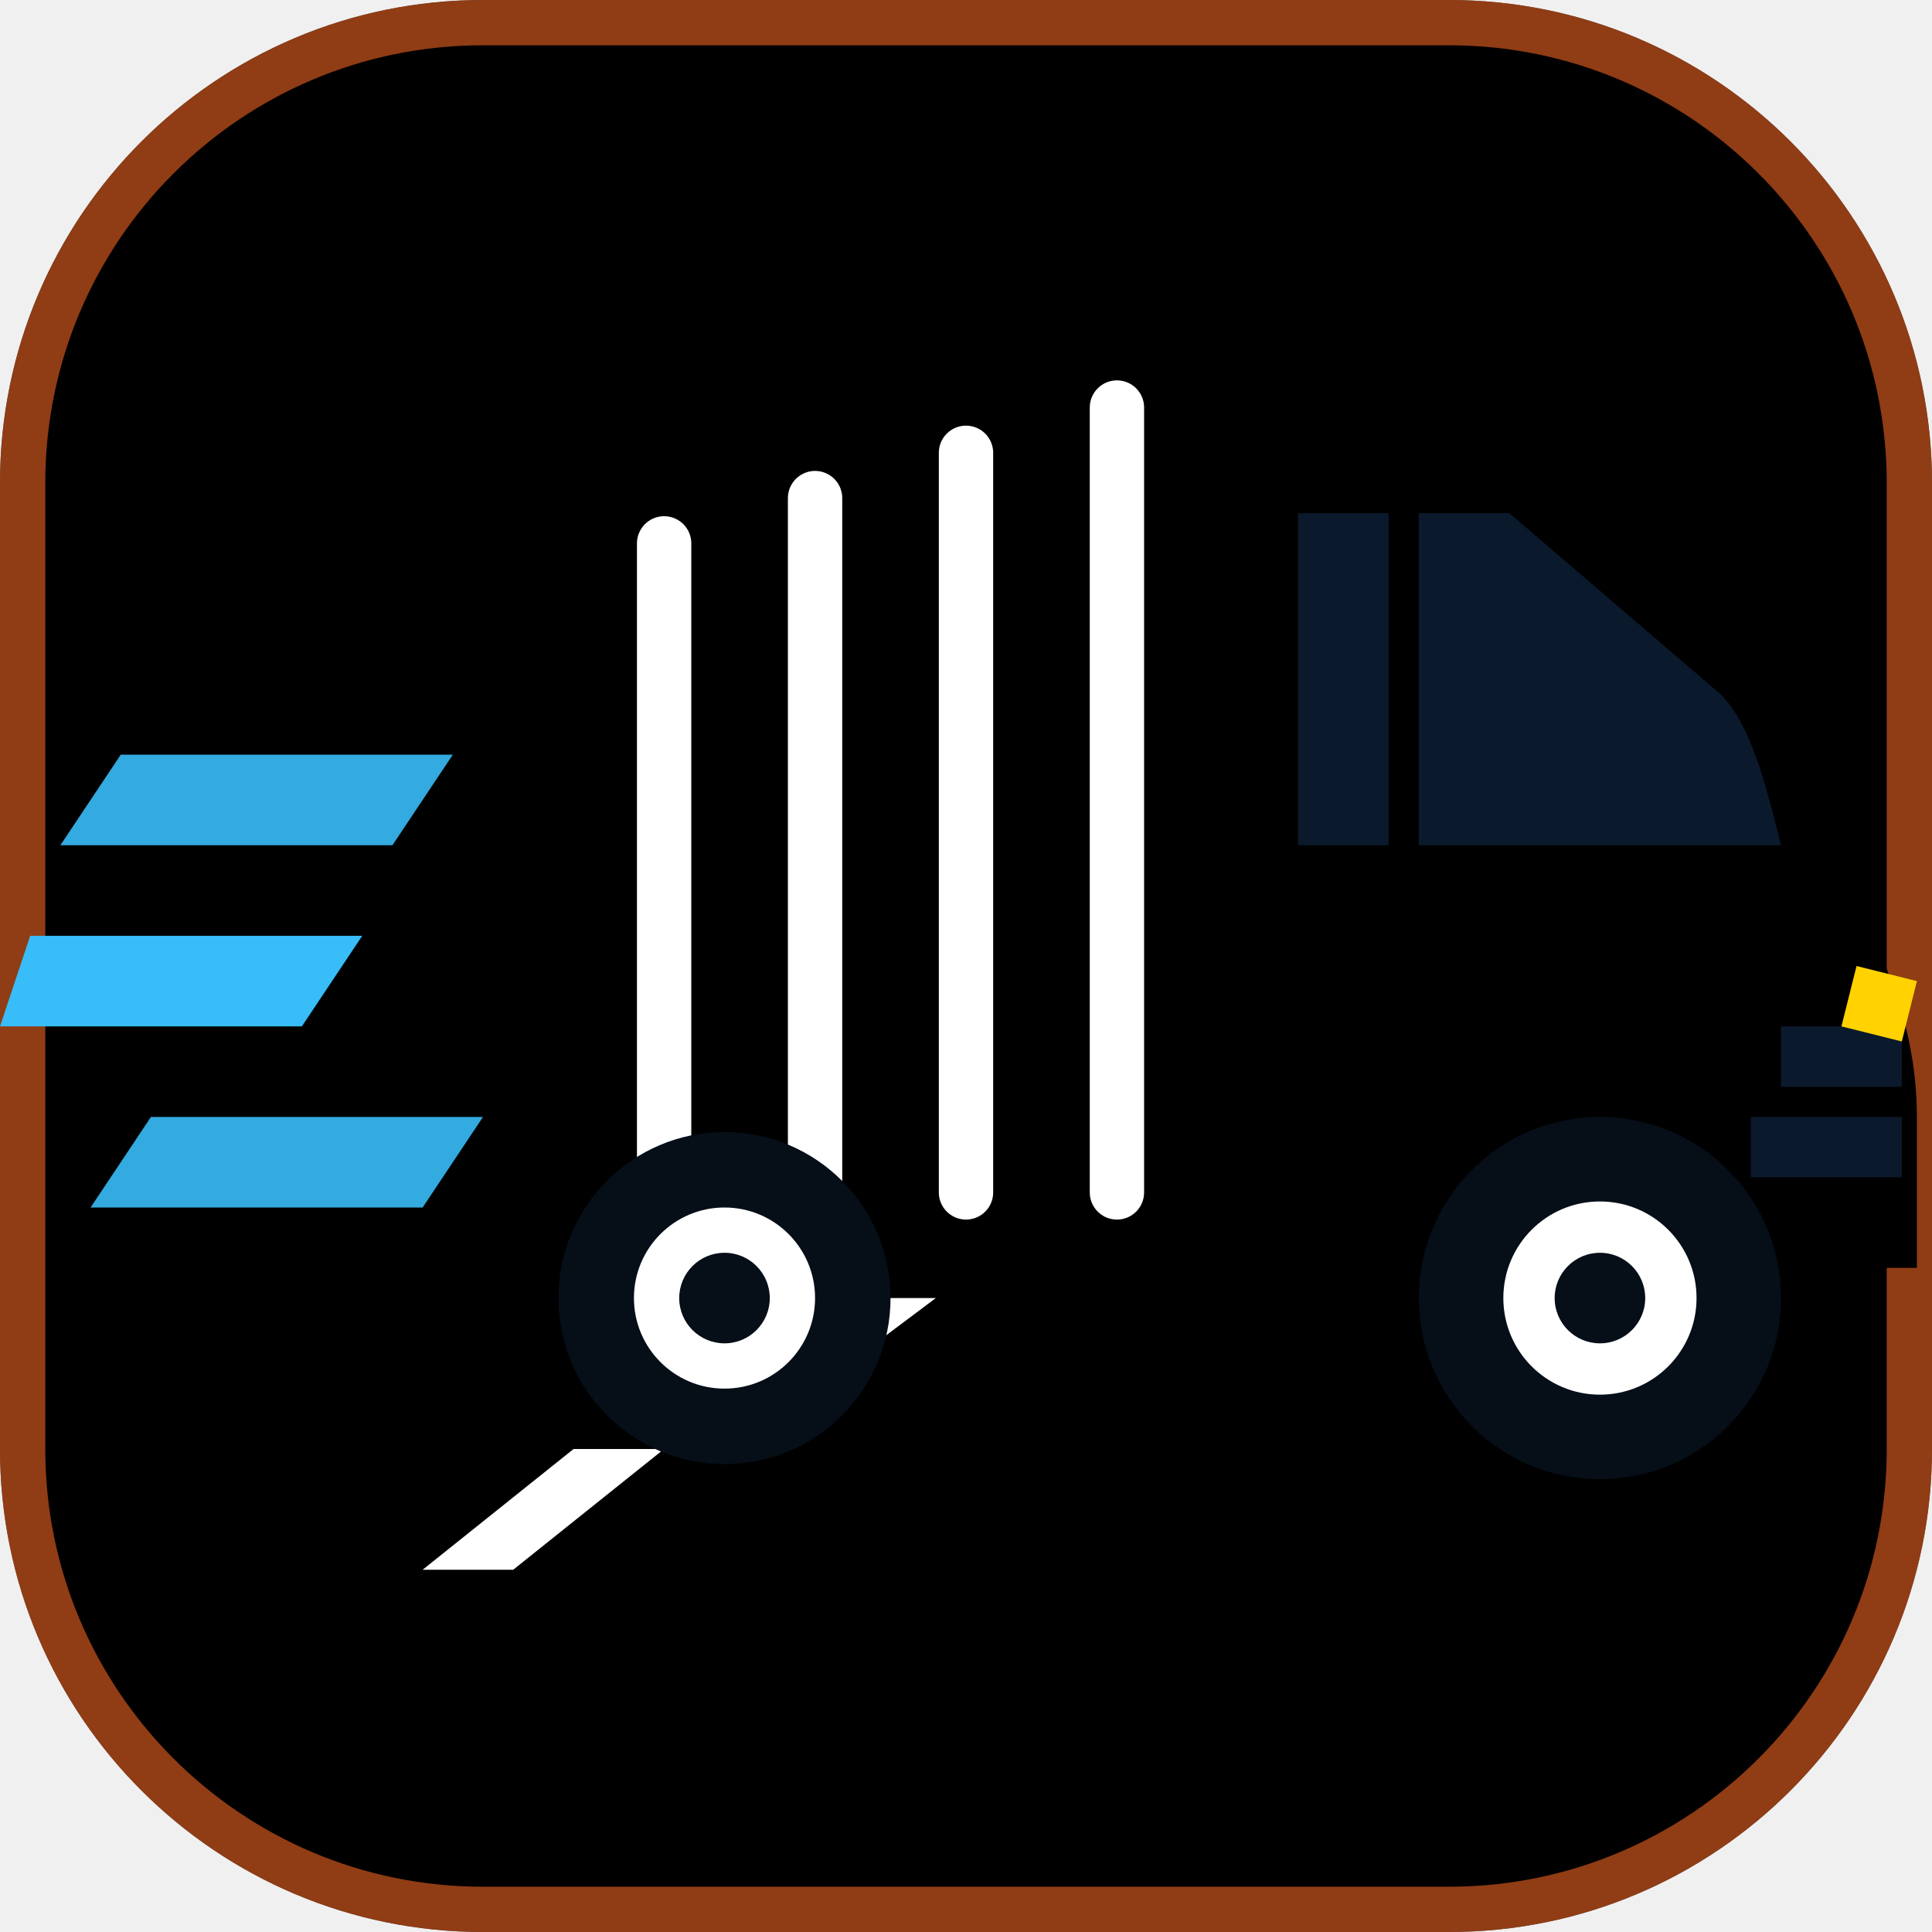
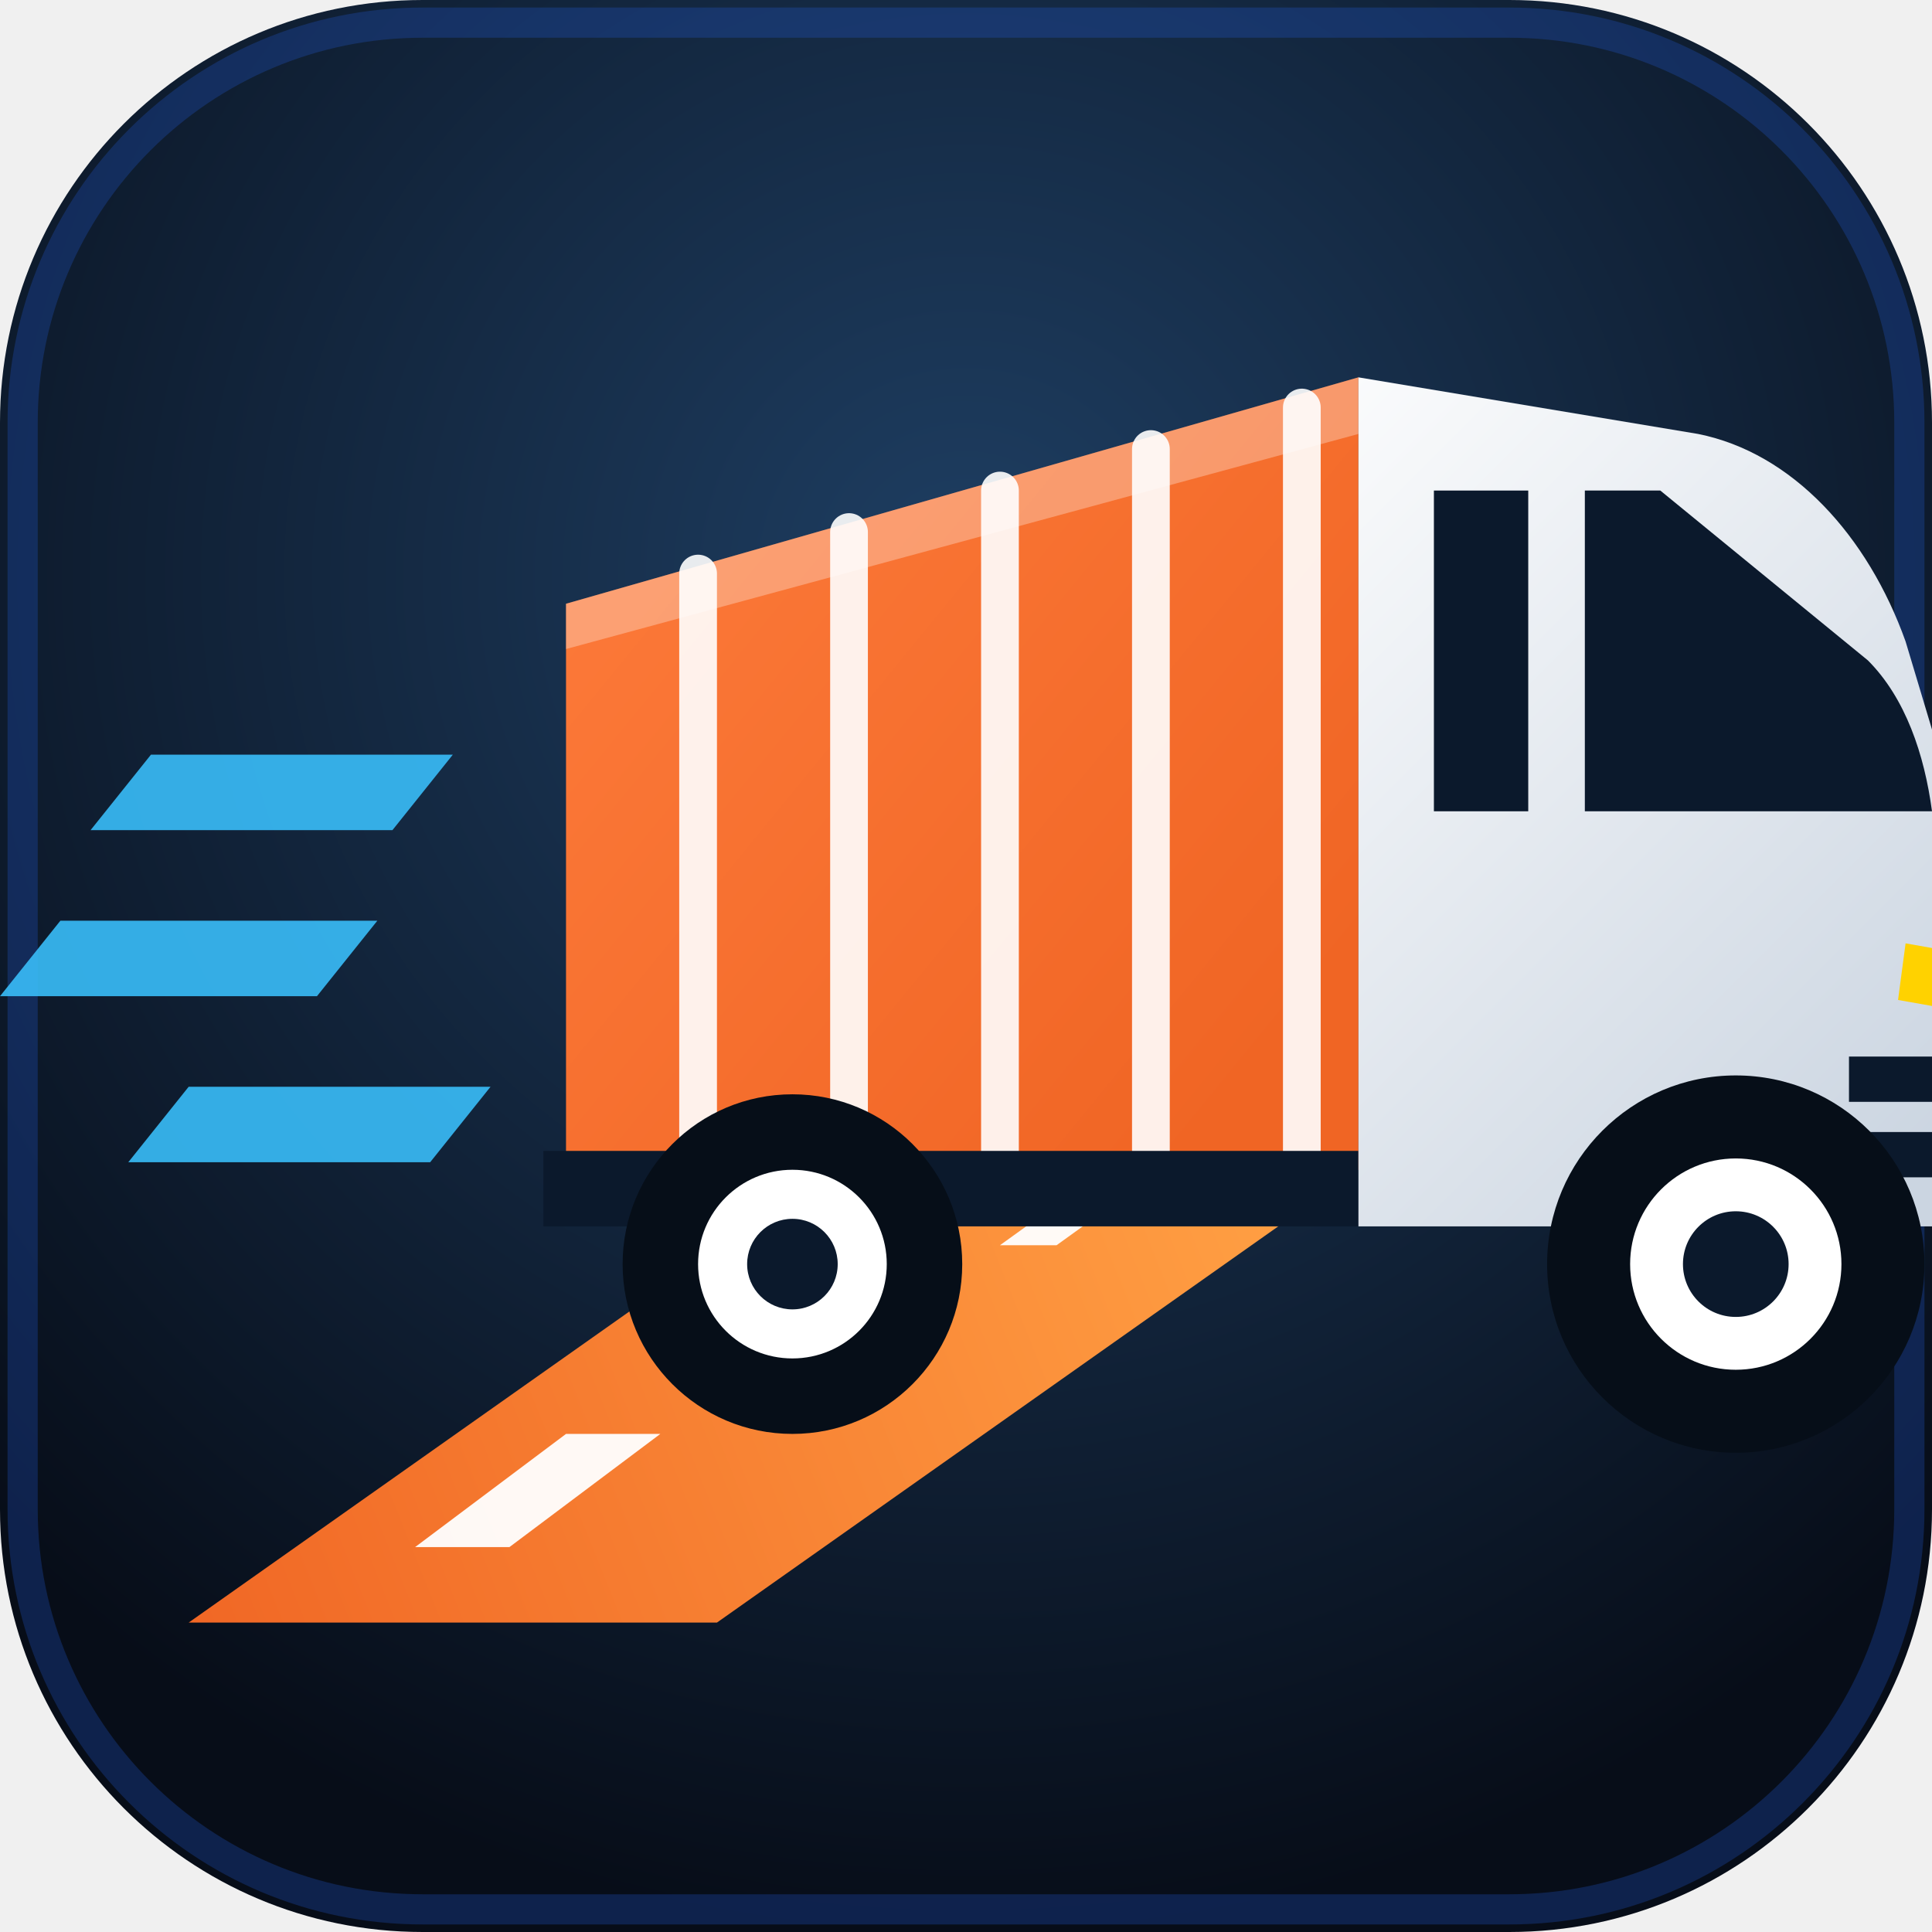
- <svg xmlns="http://www.w3.org/2000/svg" width="64" height="64" viewBox="0 0 64 64" fill="none">
+ <svg xmlns="http://www.w3.org/2000/svg" width="512" height="512" viewBox="0 0 512 512" fill="none">
  <defs>
-     <linearGradient id="fav-cargo" x1="10" y1="14" x2="38" y2="40" gradientUnits="userSpaceOnUse">
-       <stop offset="0%" stopColor="#FF7E3E" />
-       <stop offset="100%" stopColor="#F06524" />
+     <radialGradient id="bg-glow" cx="50%" cy="30%" r="70%">
+       <stop offset="0%" stop-color="#1E3E62" />
+       <stop offset="100%" stop-color="#070D18" />
+     </radialGradient>
+     <linearGradient id="cargo-grad" x1="100" y1="120" x2="320" y2="300" gradientUnits="userSpaceOnUse">
+       <stop offset="0%" stop-color="#FF7E3E" />
+       <stop offset="100%" stop-color="#F06524" />
    </linearGradient>
-     <linearGradient id="fav-cab" x1="36" y1="16" x2="60" y2="44" gradientUnits="userSpaceOnUse">
-       <stop offset="0%" stopColor="#FFFFFF" />
-       <stop offset="100%" stopColor="#E2E8F0" />
+     <linearGradient id="cab-grad" x1="280" y1="140" x2="480" y2="340" gradientUnits="userSpaceOnUse">
+       <stop offset="0%" stop-color="#FFFFFF" />
+       <stop offset="100%" stop-color="#CBD5E1" />
    </linearGradient>
-     <linearGradient id="fav-road" x1="4" y1="58" x2="40" y2="44" gradientUnits="userSpaceOnUse">
-       <stop offset="0%" stopColor="#F06524" />
-       <stop offset="100%" stopColor="#FF9F43" />
-     </linearGradient>
-     <linearGradient id="fav-bg" x1="0" y1="0" x2="64" y2="64" gradientUnits="userSpaceOnUse">
-       <stop offset="0%" stopColor="#0B192C" />
-       <stop offset="100%" stopColor="#1E3E62" />
+     <linearGradient id="road-grad" x1="40" y1="440" x2="340" y2="320" gradientUnits="userSpaceOnUse">
+       <stop offset="0%" stop-color="#F06524" />
+       <stop offset="100%" stop-color="#FF9F43" />
    </linearGradient>
  </defs>
-   <rect width="64" height="64" rx="16" fill="url(#fav-bg)" />
-   <rect x="0.75" y="0.75" width="62.5" height="62.5" rx="15.25" stroke="#F06524" stroke-opacity="0.6" stroke-width="1.5" />
-   <path d="M4 25 H15 L13 28 H2 Z" fill="#38BDF8" opacity="0.9" />
-   <path d="M1 31 H12 L10 34 H0 Z" fill="#38BDF8" />
-   <path d="M5 37 H16 L14 40 H3 Z" fill="#38BDF8" opacity="0.9" />
-   <path d="M6 55 L26 39 H42 L24 55 Z" fill="url(#fav-road)" />
-   <path d="M14 52 L19 48 H22 L17 52 Z" fill="#FFFFFF" />
-   <path d="M25 46 L29 43 H31 L27 46 Z" fill="#FFFFFF" />
+   <rect width="512" height="512" rx="112" fill="url(#bg-glow)" />
+   <rect x="6" y="6" width="500" height="500" rx="106" stroke="#2563EB" stroke-opacity="0.25" stroke-width="8" />
+   <g opacity="0.9">
+     <path d="M40 200 H120 L104 220 H24 Z" fill="#38BDF8" />
+     <path d="M16 244 H100 L84 264 H0 Z" fill="#38BDF8" />
+     <path d="M50 288 H130 L114 308 H34 Z" fill="#38BDF8" />
+   </g>
+   <path d="M50 430 L220 310 H360 L190 430 Z" fill="url(#road-grad)" />
+   <path d="M110 410 L150 380 H175 L135 410 Z" fill="#FFFFFF" opacity="0.95" />
+   <path d="M195 365 L225 342 H245 L215 365 Z" fill="#FFFFFF" opacity="0.95" />
+   <path d="M265 330 L290 312 H305 L280 330 Z" fill="#FFFFFF" opacity="0.95" />
  <g>
-     <path d="M17 19 L40 12 V40 H17 Z" fill="url(#fav-cargo)" />
-     <path d="M22 18 V39.5" stroke="#FFFFFF" stroke-width="1.8" stroke-linecap="round" />
-     <path d="M27 16.5 V39.5" stroke="#FFFFFF" stroke-width="1.8" stroke-linecap="round" />
-     <path d="M32 15 V39.5" stroke="#FFFFFF" stroke-width="1.8" stroke-linecap="round" />
-     <path d="M37 13.5 V39.5" stroke="#FFFFFF" stroke-width="1.8" stroke-linecap="round" />
+     <path d="M150 160 L360 100 V310 H150 Z" fill="url(#cargo-grad)" />
+     <path d="M150 160 L360 100 L360 115 L150 172 Z" fill="#FFFFFF" opacity="0.3" />
+     <path d="M185 152 V305" stroke="#FFFFFF" stroke-width="10" stroke-linecap="round" opacity="0.9" />
+     <path d="M225 141 V305" stroke="#FFFFFF" stroke-width="10" stroke-linecap="round" opacity="0.9" />
+     <path d="M265 130 V305" stroke="#FFFFFF" stroke-width="10" stroke-linecap="round" opacity="0.9" />
+     <path d="M305 119 V305" stroke="#FFFFFF" stroke-width="10" stroke-linecap="round" opacity="0.9" />
+     <path d="M345 108 V305" stroke="#FFFFFF" stroke-width="10" stroke-linecap="round" opacity="0.9" />
+     <path d="M144 305 H360 V325 H144 Z" fill="#0B192C" />
  </g>
  <g>
-     <path d="M40 12 L50 14 C53 14.5 56 17 58 21 L62 31 C63 33 63.5 35 63.5 37 V42 H40 V12 Z" fill="url(#fav-cab)" />
-     <path d="M50 17 L57 23 C58 24 58.5 26 59 28 H47 V17 H50 Z" fill="#0B192C" />
-     <path d="M43 17 H46 V28 H43 V17 Z" fill="#0B192C" />
-     <path d="M59 34 H63 V36 H59 Z" fill="#0B192C" />
-     <path d="M58 37 H63 V39 H58 Z" fill="#0B192C" />
-     <polygon points="61.5,32 63.5,32.5 63,34.5 61,34" fill="#FFD200" />
-     <circle cx="24" cy="43" r="5.5" fill="#060E18" />
-     <circle cx="24" cy="43" r="3" fill="#FFFFFF" />
-     <circle cx="24" cy="43" r="1.5" fill="#060E18" />
-     <circle cx="53" cy="43" r="6" fill="#060E18" />
-     <circle cx="53" cy="43" r="3.2" fill="#FFFFFF" />
-     <circle cx="53" cy="43" r="1.5" fill="#060E18" />
+     <path d="M360 100 L450 115 C475 120 495 142 505 170 L520 220 C524 235 526 248 526 265 V325 H360 V100 Z" fill="url(#cab-grad)" />
+     <path d="M440 130 L495 175 C505 185 510 200 512 215 H420 V130 H440 Z" fill="#0B192C" />
+     <path d="M380 130 H405 V215 H380 V130 Z" fill="#0B192C" />
+     <polygon points="505,250 522,253 520,268 503,265" fill="#FFD200" />
+     <path d="M490 280 H520 V292 H490 Z" fill="#0B192C" />
+     <path d="M485 300 H518 V312 H485 Z" fill="#0B192C" />
+     <g>
+       <circle cx="210" cy="335" r="45" fill="#060E18" />
+       <circle cx="210" cy="335" r="25" fill="#FFFFFF" />
+       <circle cx="210" cy="335" r="12" fill="#0B192C" />
+     </g>
+     <g>
+       <circle cx="460" cy="335" r="50" fill="#060E18" />
+       <circle cx="460" cy="335" r="28" fill="#FFFFFF" />
+       <circle cx="460" cy="335" r="14" fill="#0B192C" />
+     </g>
  </g>
</svg>
